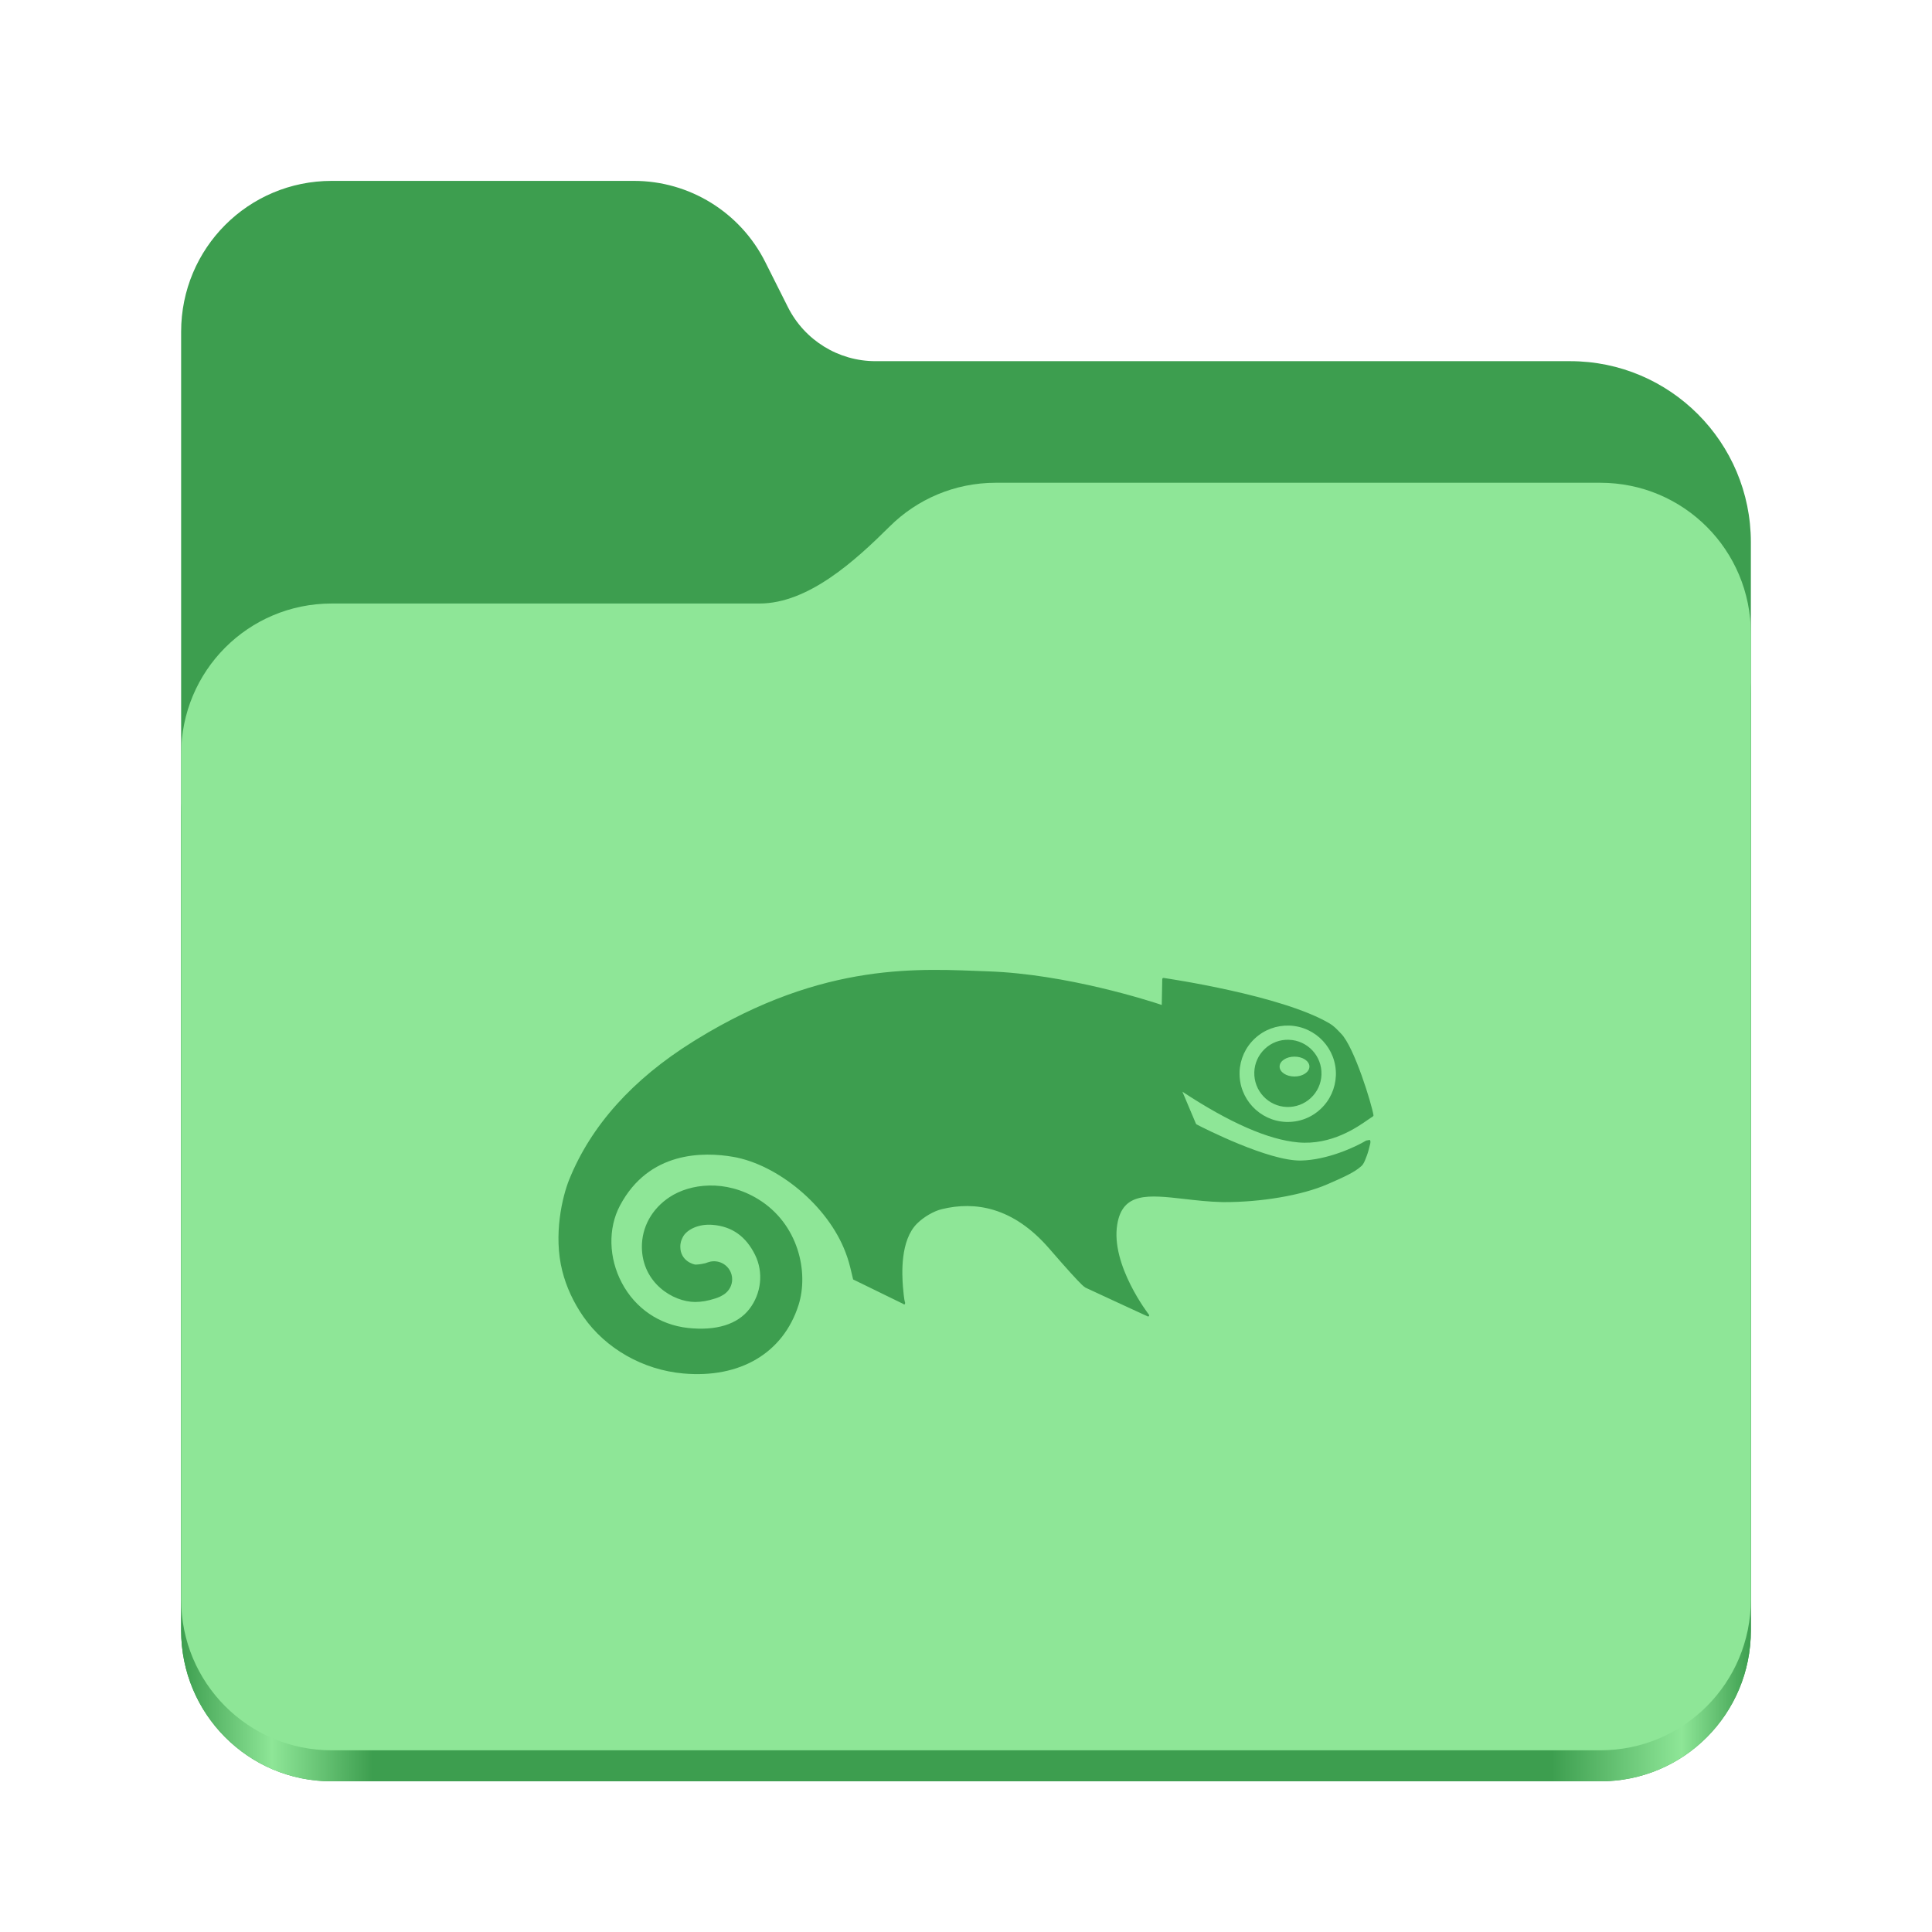
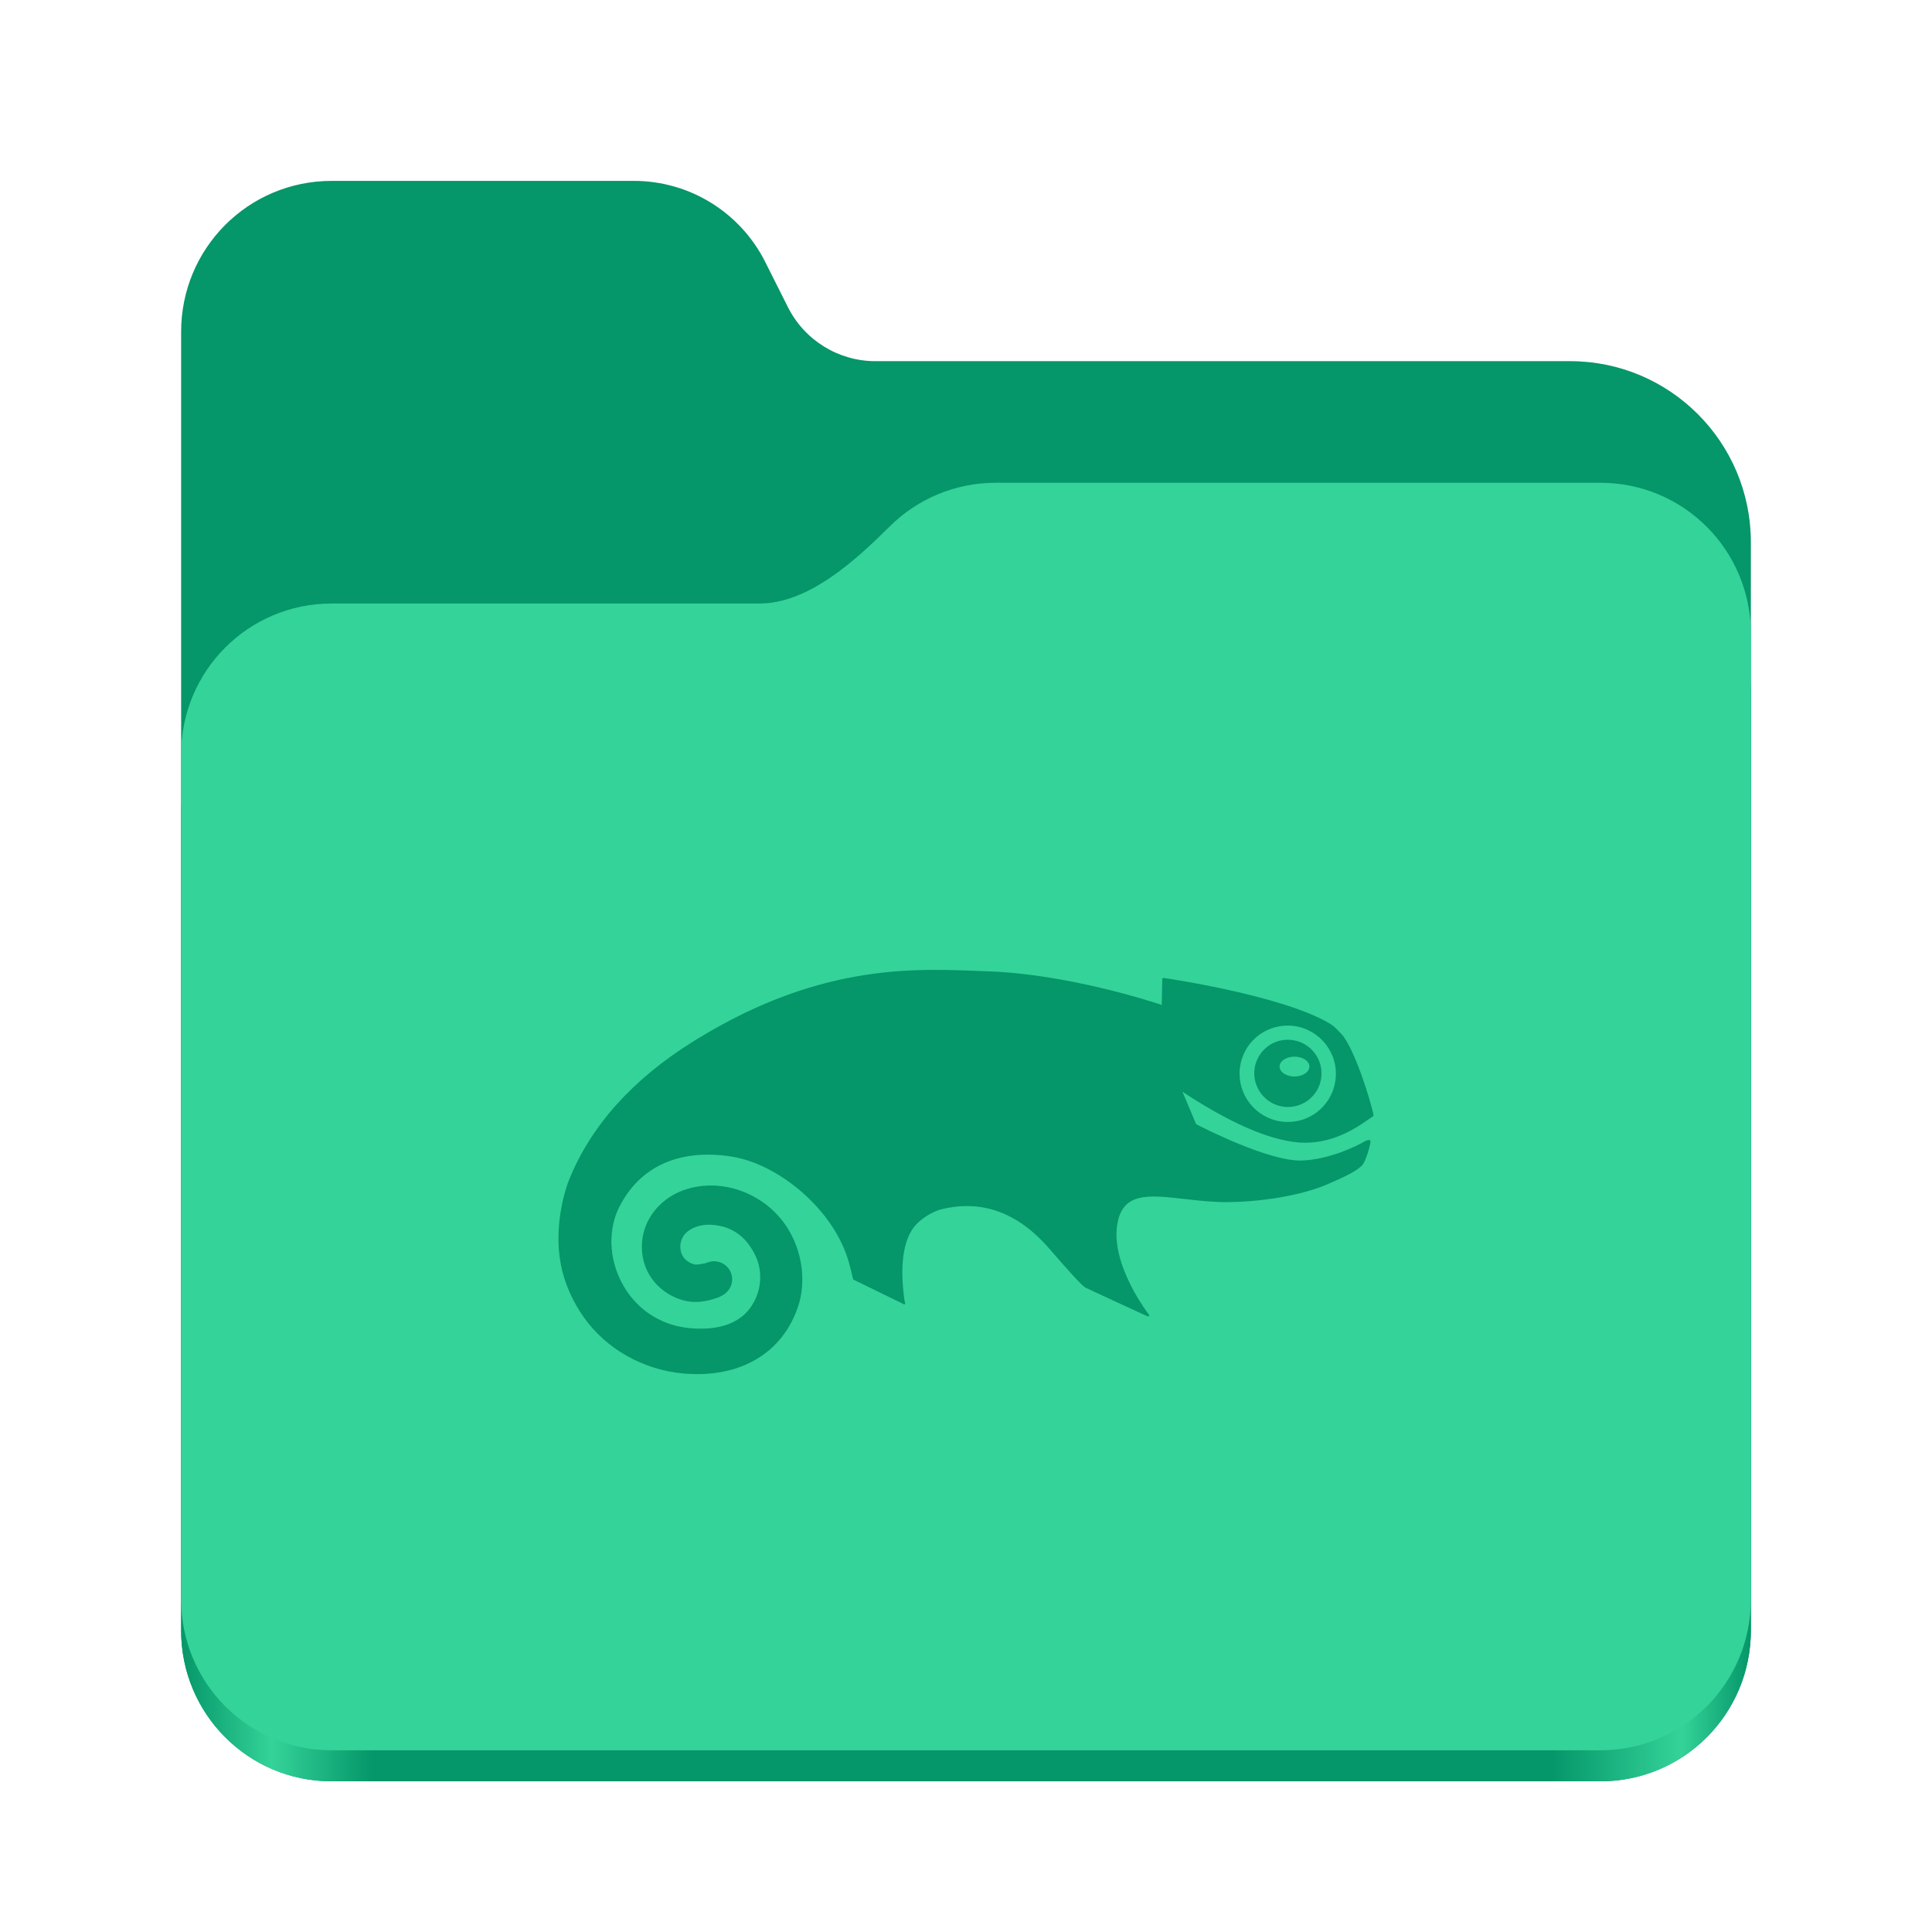
<svg xmlns="http://www.w3.org/2000/svg" xmlns:xlink="http://www.w3.org/1999/xlink" height="128" viewBox="0 0 128 128" width="128" version="1.1" id="svg5248">
  <defs id="defs5252">
    <linearGradient xlink:href="#linearGradient2023" id="linearGradient2025" x1="2689.252" y1="-1106.803" x2="2918.07" y2="-1106.803" gradientUnits="userSpaceOnUse" />
    <linearGradient id="linearGradient2023">
-       <stop style="stop-color:#3d9e4f;stop-opacity:1;" offset="0" id="stop2019" />
-       <stop style="stop-color:#8ee697;stop-opacity:1;" offset="0.058" id="stop2795" />
-       <stop style="stop-color:#3d9e4f;stop-opacity:1;" offset="0.122" id="stop2797" />
-       <stop style="stop-color:#3d9e4f;stop-opacity:1;" offset="0.873" id="stop2793" />
-       <stop style="stop-color:#8ee697;stop-opacity:1;" offset="0.956" id="stop2791" />
-       <stop style="stop-color:#3d9e4f;stop-opacity:1;" offset="1" id="stop2021" />
+       <stop style="stop-color:#059669;stop-opacity:1;" offset="0" id="stop2019" />
+       <stop style="stop-color:#34d399;stop-opacity:1;" offset="0.058" id="stop2795" />
+       <stop style="stop-color:#059669;stop-opacity:1;" offset="0.122" id="stop2797" />
+       <stop style="stop-color:#059669;stop-opacity:1;" offset="0.873" id="stop2793" />
+       <stop style="stop-color:#34d399;stop-opacity:1;" offset="0.956" id="stop2791" />
+       <stop style="stop-color:#059669;stop-opacity:1;" offset="1" id="stop2021" />
    </linearGradient>
  </defs>
  <linearGradient id="a" gradientUnits="userSpaceOnUse" x1="12" x2="116" y1="64" y2="64">
    <stop offset="0" stop-color="#3d3846" id="stop5214" />
    <stop offset="0.05" stop-color="#77767b" id="stop5216" />
    <stop offset="0.1" stop-color="#5e5c64" id="stop5218" />
    <stop offset="0.9" stop-color="#504e56" id="stop5220" />
    <stop offset="0.95" stop-color="#77767b" id="stop5222" />
    <stop offset="1" stop-color="#3d3846" id="stop5224" />
  </linearGradient>
  <linearGradient id="b" gradientUnits="userSpaceOnUse" x1="12" x2="112.041" y1="60" y2="80.988">
    <stop offset="0" stop-color="#77767b" id="stop5227" />
    <stop offset="0.384" stop-color="#9a9996" id="stop5229" />
    <stop offset="0.721" stop-color="#77767b" id="stop5231" />
    <stop offset="1" stop-color="#68666f" id="stop5233" />
  </linearGradient>
  <g id="g760" style="display:inline;stroke-width:1.264;enable-background:new" transform="matrix(0.4545101,0,0,0.4555215,-1210.292,616.1566)">
-     <path id="rect1135" style="fill:#3d9e4f;fill-opacity:1;stroke-width:8.791;stroke-linecap:round;stop-color:#000000" d="m 2711.206,-1326.332 c -12.162,0 -21.954,9.791 -21.954,21.953 v 188.867 c 0,12.162 9.793,21.953 21.954,21.953 h 184.909 c 12.162,0 21.954,-9.791 21.954,-21.953 v -158.255 a 26.343,26.343 45 0 0 -26.343,-26.343 h -101.266 a 14.284,14.284 31.639 0 1 -12.758,-7.861 l -3.308,-6.57 a 21.426,21.426 31.639 0 0 -19.137,-11.791 z" />
+     <path id="rect1135" style="fill:#059669;fill-opacity:1;stroke-width:8.791;stroke-linecap:round;stop-color:#000000" d="m 2711.206,-1326.332 c -12.162,0 -21.954,9.791 -21.954,21.953 v 188.867 c 0,12.162 9.793,21.953 21.954,21.953 h 184.909 c 12.162,0 21.954,-9.791 21.954,-21.953 v -158.255 a 26.343,26.343 45 0 0 -26.343,-26.343 h -101.266 a 14.284,14.284 31.639 0 1 -12.758,-7.861 l -3.308,-6.57 a 21.426,21.426 31.639 0 0 -19.137,-11.791 z" />
    <path id="path1953" style="fill:url(#linearGradient2025);fill-opacity:1;stroke-width:8.791;stroke-linecap:round;stop-color:#000000" d="m 2808.014,-1273.645 c -6.043,0 -11.502,2.418 -15.465,6.343 -5.003,4.955 -11.848,11.22 -18.994,11.22 h -62.349 c -12.162,0 -21.954,9.791 -21.954,21.953 v 118.618 c 0,12.162 9.793,21.953 21.954,21.953 h 184.909 c 12.162,0 21.954,-9.791 21.954,-21.953 v -105.446 -13.172 -17.562 c 0,-12.162 -9.793,-21.953 -21.954,-21.953 z" />
-     <path id="rect1586" style="fill:#8ee697;fill-opacity:1;stroke-width:8.791;stroke-linecap:round;stop-color:#000000" d="m 2808.014,-1282.426 c -6.043,0 -11.502,2.418 -15.465,6.343 -5.003,4.955 -11.848,11.22 -18.994,11.22 h -62.349 c -12.162,0 -21.954,9.791 -21.954,21.953 v 122.887 c 0,12.162 9.793,21.953 21.954,21.953 h 184.909 c 12.162,0 21.954,-9.791 21.954,-21.953 v -109.715 -13.172 -17.562 c 0,-12.162 -9.793,-21.953 -21.954,-21.953 z" />
+     <path id="rect1586" style="fill:#34d399;fill-opacity:1;stroke-width:8.791;stroke-linecap:round;stop-color:#000000" d="m 2808.014,-1282.426 c -6.043,0 -11.502,2.418 -15.465,6.343 -5.003,4.955 -11.848,11.22 -18.994,11.22 h -62.349 c -12.162,0 -21.954,9.791 -21.954,21.953 v 122.887 c 0,12.162 9.793,21.953 21.954,21.953 h 184.909 c 12.162,0 21.954,-9.791 21.954,-21.953 v -109.715 -13.172 -17.562 c 0,-12.162 -9.793,-21.953 -21.954,-21.953 z" />
  </g>
-   <path d="m 82.124,71.027 c 0.03,-0.852 0.388,-1.643 1.011,-2.223 0.623,-0.582 1.437,-0.883 2.29,-0.856 1.759,0.063 3.14,1.547 3.081,3.304 -0.034,0.852 -0.39,1.643 -1.011,2.221 -0.623,0.586 -1.435,0.886 -2.292,0.858 -1.756,-0.065 -3.137,-1.546 -3.077,-3.304 z m 8.531,3.142 C 90.8,74.073 90.907,73.994 90.951,73.976 L 91,73.901 C 90.877,73.13 89.728,69.391 88.86,68.492 88.62,68.247 88.428,68.006 88.04,67.779 84.894,65.946 77.436,64.84 77.086,64.79 l -0.059,0.017 -0.024,0.054 c 0,0 -0.03,1.546 -0.034,1.719 -0.762,-0.256 -6.3,-2.045 -11.493,-2.225 -4.403,-0.155 -10.815,-0.724 -19.314,4.5 l -0.251,0.156 c -3.998,2.493 -6.758,5.569 -8.201,9.142 -0.453,1.124 -1.061,3.661 -0.458,6.048 0.26,1.043 0.744,2.092 1.397,3.03 1.476,2.121 3.953,3.528 6.621,3.765 3.765,0.337 6.617,-1.355 7.632,-4.522 0.697,-2.185 0,-5.392 -2.674,-7.028 -2.175,-1.332 -4.513,-1.029 -5.87,-0.132 -1.177,0.78 -1.843,1.993 -1.832,3.324 0.027,2.362 2.061,3.618 3.524,3.621 0.425,0 0.852,-0.074 1.333,-0.231 0.171,-0.052 0.332,-0.117 0.51,-0.227 l 0.056,-0.033 0.035,-0.023 -0.01,0.007 c 0.333,-0.227 0.534,-0.597 0.534,-0.993 0,-0.108 -0.013,-0.218 -0.046,-0.328 -0.173,-0.598 -0.764,-0.96 -1.376,-0.849 l -0.083,0.02 -0.112,0.034 -0.162,0.056 c -0.337,0.083 -0.589,0.09 -0.643,0.092 -0.171,-0.011 -1.013,-0.263 -1.013,-1.185 v -0.012 c 0,-0.339 0.136,-0.576 0.211,-0.706 0.262,-0.411 0.979,-0.814 1.948,-0.73 1.272,0.11 2.189,0.762 2.796,1.993 0.564,1.144 0.416,2.551 -0.38,3.582 -0.791,1.021 -2.198,1.455 -4.072,1.254 -1.888,-0.209 -3.484,-1.295 -4.378,-2.987 -0.875,-1.654 -0.923,-3.614 -0.124,-5.12 1.912,-3.609 5.522,-3.571 7.502,-3.229 2.929,0.508 6.263,3.211 7.444,6.331 0.191,0.497 0.288,0.892 0.373,1.252 l 0.128,0.539 3.31,1.616 0.043,0.033 0.08,-0.007 0.013,-0.095 c -0.02,-0.074 -0.068,-0.142 -0.145,-1.068 -0.063,-0.822 -0.191,-3.072 0.942,-4.187 0.44,-0.436 1.11,-0.825 1.639,-0.949 2.169,-0.53 4.713,-0.164 7.118,2.62 1.245,1.438 1.852,2.094 2.157,2.387 l 0.106,0.096 0.125,0.094 c 0.1,0.054 4.137,1.913 4.137,1.913 l 0.083,-0.02 9e-4,-0.086 c -0.027,-0.031 -2.558,-3.302 -2.108,-5.996 0.355,-2.146 2.063,-1.951 4.425,-1.685 0.771,0.09 1.649,0.191 2.558,0.211 2.537,0.016 5.27,-0.452 6.954,-1.189 1.09,-0.474 1.785,-0.789 2.221,-1.185 0.157,-0.13 0.238,-0.341 0.323,-0.568 l 0.059,-0.15 c 0.071,-0.184 0.174,-0.571 0.22,-0.784 0.017,-0.094 0.03,-0.192 -0.037,-0.245 l -0.233,0.043 c -0.74,0.445 -2.589,1.288 -4.317,1.324 -2.146,0.043 -6.468,-2.158 -6.918,-2.393 l -0.044,-0.05 c -0.106,-0.259 -0.755,-1.792 -0.894,-2.117 3.111,2.05 5.691,3.183 7.668,3.358 2.2,0.196 3.913,-1.004 4.646,-1.517 h -1.71e-4 z m -4.891,-2.847 c -0.546,0 -0.987,-0.295 -0.987,-0.658 0,-0.366 0.441,-0.659 0.987,-0.659 0.546,0 0.988,0.294 0.988,0.659 -3.06e-4,0.362 -0.443,0.658 -0.988,0.658 M 85.4,68.888 c -0.597,-0.022 -1.162,0.189 -1.594,0.595 -0.432,0.405 -0.687,0.955 -0.705,1.549 -0.041,1.229 0.921,2.263 2.148,2.308 0.596,0.018 1.165,-0.193 1.599,-0.598 0.434,-0.407 0.684,-0.957 0.703,-1.549 0.041,-1.229 -0.92,-2.261 -2.149,-2.304 z" style="fill:#3d9e4f;fill-opacity:1;stroke-width:0.18" id="path1" />
+   <path d="m 82.124,71.027 c 0.03,-0.852 0.388,-1.643 1.011,-2.223 0.623,-0.582 1.437,-0.883 2.29,-0.856 1.759,0.063 3.14,1.547 3.081,3.304 -0.034,0.852 -0.39,1.643 -1.011,2.221 -0.623,0.586 -1.435,0.886 -2.292,0.858 -1.756,-0.065 -3.137,-1.546 -3.077,-3.304 z m 8.531,3.142 C 90.8,74.073 90.907,73.994 90.951,73.976 L 91,73.901 C 90.877,73.13 89.728,69.391 88.86,68.492 88.62,68.247 88.428,68.006 88.04,67.779 84.894,65.946 77.436,64.84 77.086,64.79 l -0.059,0.017 -0.024,0.054 c 0,0 -0.03,1.546 -0.034,1.719 -0.762,-0.256 -6.3,-2.045 -11.493,-2.225 -4.403,-0.155 -10.815,-0.724 -19.314,4.5 l -0.251,0.156 c -3.998,2.493 -6.758,5.569 -8.201,9.142 -0.453,1.124 -1.061,3.661 -0.458,6.048 0.26,1.043 0.744,2.092 1.397,3.03 1.476,2.121 3.953,3.528 6.621,3.765 3.765,0.337 6.617,-1.355 7.632,-4.522 0.697,-2.185 0,-5.392 -2.674,-7.028 -2.175,-1.332 -4.513,-1.029 -5.87,-0.132 -1.177,0.78 -1.843,1.993 -1.832,3.324 0.027,2.362 2.061,3.618 3.524,3.621 0.425,0 0.852,-0.074 1.333,-0.231 0.171,-0.052 0.332,-0.117 0.51,-0.227 l 0.056,-0.033 0.035,-0.023 -0.01,0.007 c 0.333,-0.227 0.534,-0.597 0.534,-0.993 0,-0.108 -0.013,-0.218 -0.046,-0.328 -0.173,-0.598 -0.764,-0.96 -1.376,-0.849 l -0.083,0.02 -0.112,0.034 -0.162,0.056 c -0.337,0.083 -0.589,0.09 -0.643,0.092 -0.171,-0.011 -1.013,-0.263 -1.013,-1.185 v -0.012 c 0,-0.339 0.136,-0.576 0.211,-0.706 0.262,-0.411 0.979,-0.814 1.948,-0.73 1.272,0.11 2.189,0.762 2.796,1.993 0.564,1.144 0.416,2.551 -0.38,3.582 -0.791,1.021 -2.198,1.455 -4.072,1.254 -1.888,-0.209 -3.484,-1.295 -4.378,-2.987 -0.875,-1.654 -0.923,-3.614 -0.124,-5.12 1.912,-3.609 5.522,-3.571 7.502,-3.229 2.929,0.508 6.263,3.211 7.444,6.331 0.191,0.497 0.288,0.892 0.373,1.252 l 0.128,0.539 3.31,1.616 0.043,0.033 0.08,-0.007 0.013,-0.095 c -0.02,-0.074 -0.068,-0.142 -0.145,-1.068 -0.063,-0.822 -0.191,-3.072 0.942,-4.187 0.44,-0.436 1.11,-0.825 1.639,-0.949 2.169,-0.53 4.713,-0.164 7.118,2.62 1.245,1.438 1.852,2.094 2.157,2.387 l 0.106,0.096 0.125,0.094 c 0.1,0.054 4.137,1.913 4.137,1.913 l 0.083,-0.02 9e-4,-0.086 c -0.027,-0.031 -2.558,-3.302 -2.108,-5.996 0.355,-2.146 2.063,-1.951 4.425,-1.685 0.771,0.09 1.649,0.191 2.558,0.211 2.537,0.016 5.27,-0.452 6.954,-1.189 1.09,-0.474 1.785,-0.789 2.221,-1.185 0.157,-0.13 0.238,-0.341 0.323,-0.568 l 0.059,-0.15 c 0.071,-0.184 0.174,-0.571 0.22,-0.784 0.017,-0.094 0.03,-0.192 -0.037,-0.245 l -0.233,0.043 c -0.74,0.445 -2.589,1.288 -4.317,1.324 -2.146,0.043 -6.468,-2.158 -6.918,-2.393 l -0.044,-0.05 c -0.106,-0.259 -0.755,-1.792 -0.894,-2.117 3.111,2.05 5.691,3.183 7.668,3.358 2.2,0.196 3.913,-1.004 4.646,-1.517 h -1.71e-4 z m -4.891,-2.847 c -0.546,0 -0.987,-0.295 -0.987,-0.658 0,-0.366 0.441,-0.659 0.987,-0.659 0.546,0 0.988,0.294 0.988,0.659 -3.06e-4,0.362 -0.443,0.658 -0.988,0.658 M 85.4,68.888 c -0.597,-0.022 -1.162,0.189 -1.594,0.595 -0.432,0.405 -0.687,0.955 -0.705,1.549 -0.041,1.229 0.921,2.263 2.148,2.308 0.596,0.018 1.165,-0.193 1.599,-0.598 0.434,-0.407 0.684,-0.957 0.703,-1.549 0.041,-1.229 -0.92,-2.261 -2.149,-2.304 z" style="fill:#059669;fill-opacity:1;stroke-width:0.18" id="path1" />
</svg>
